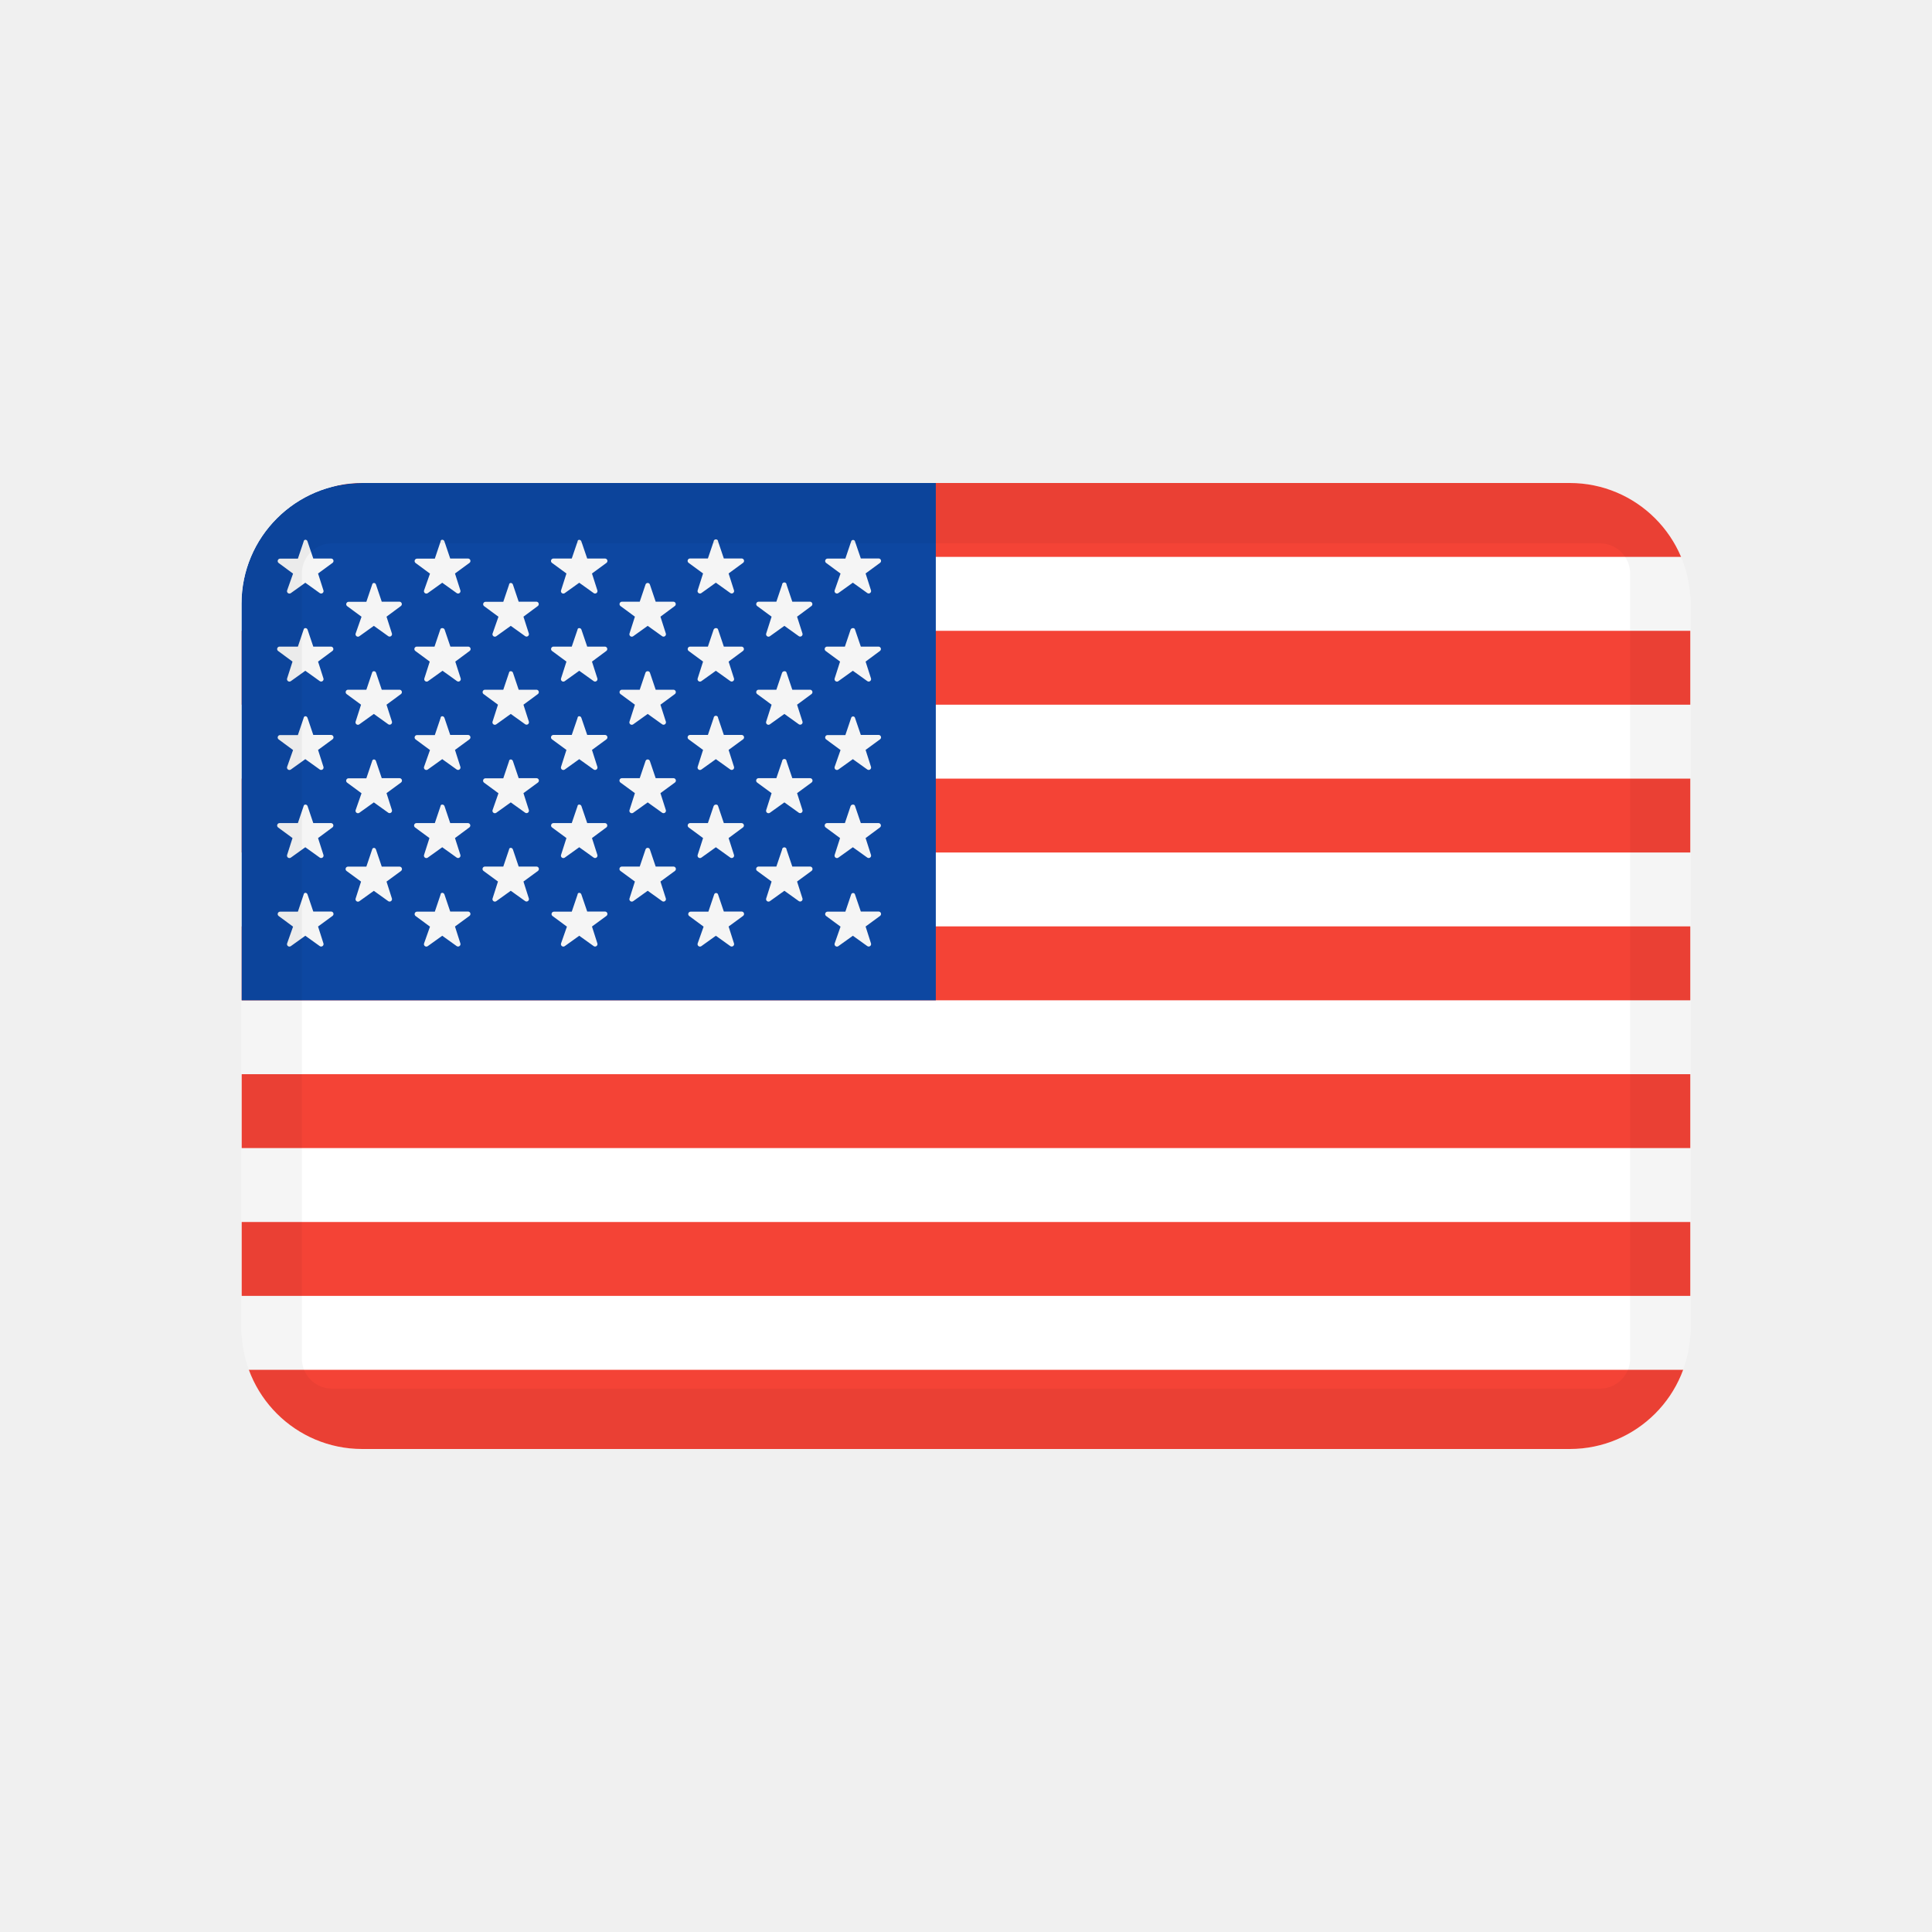
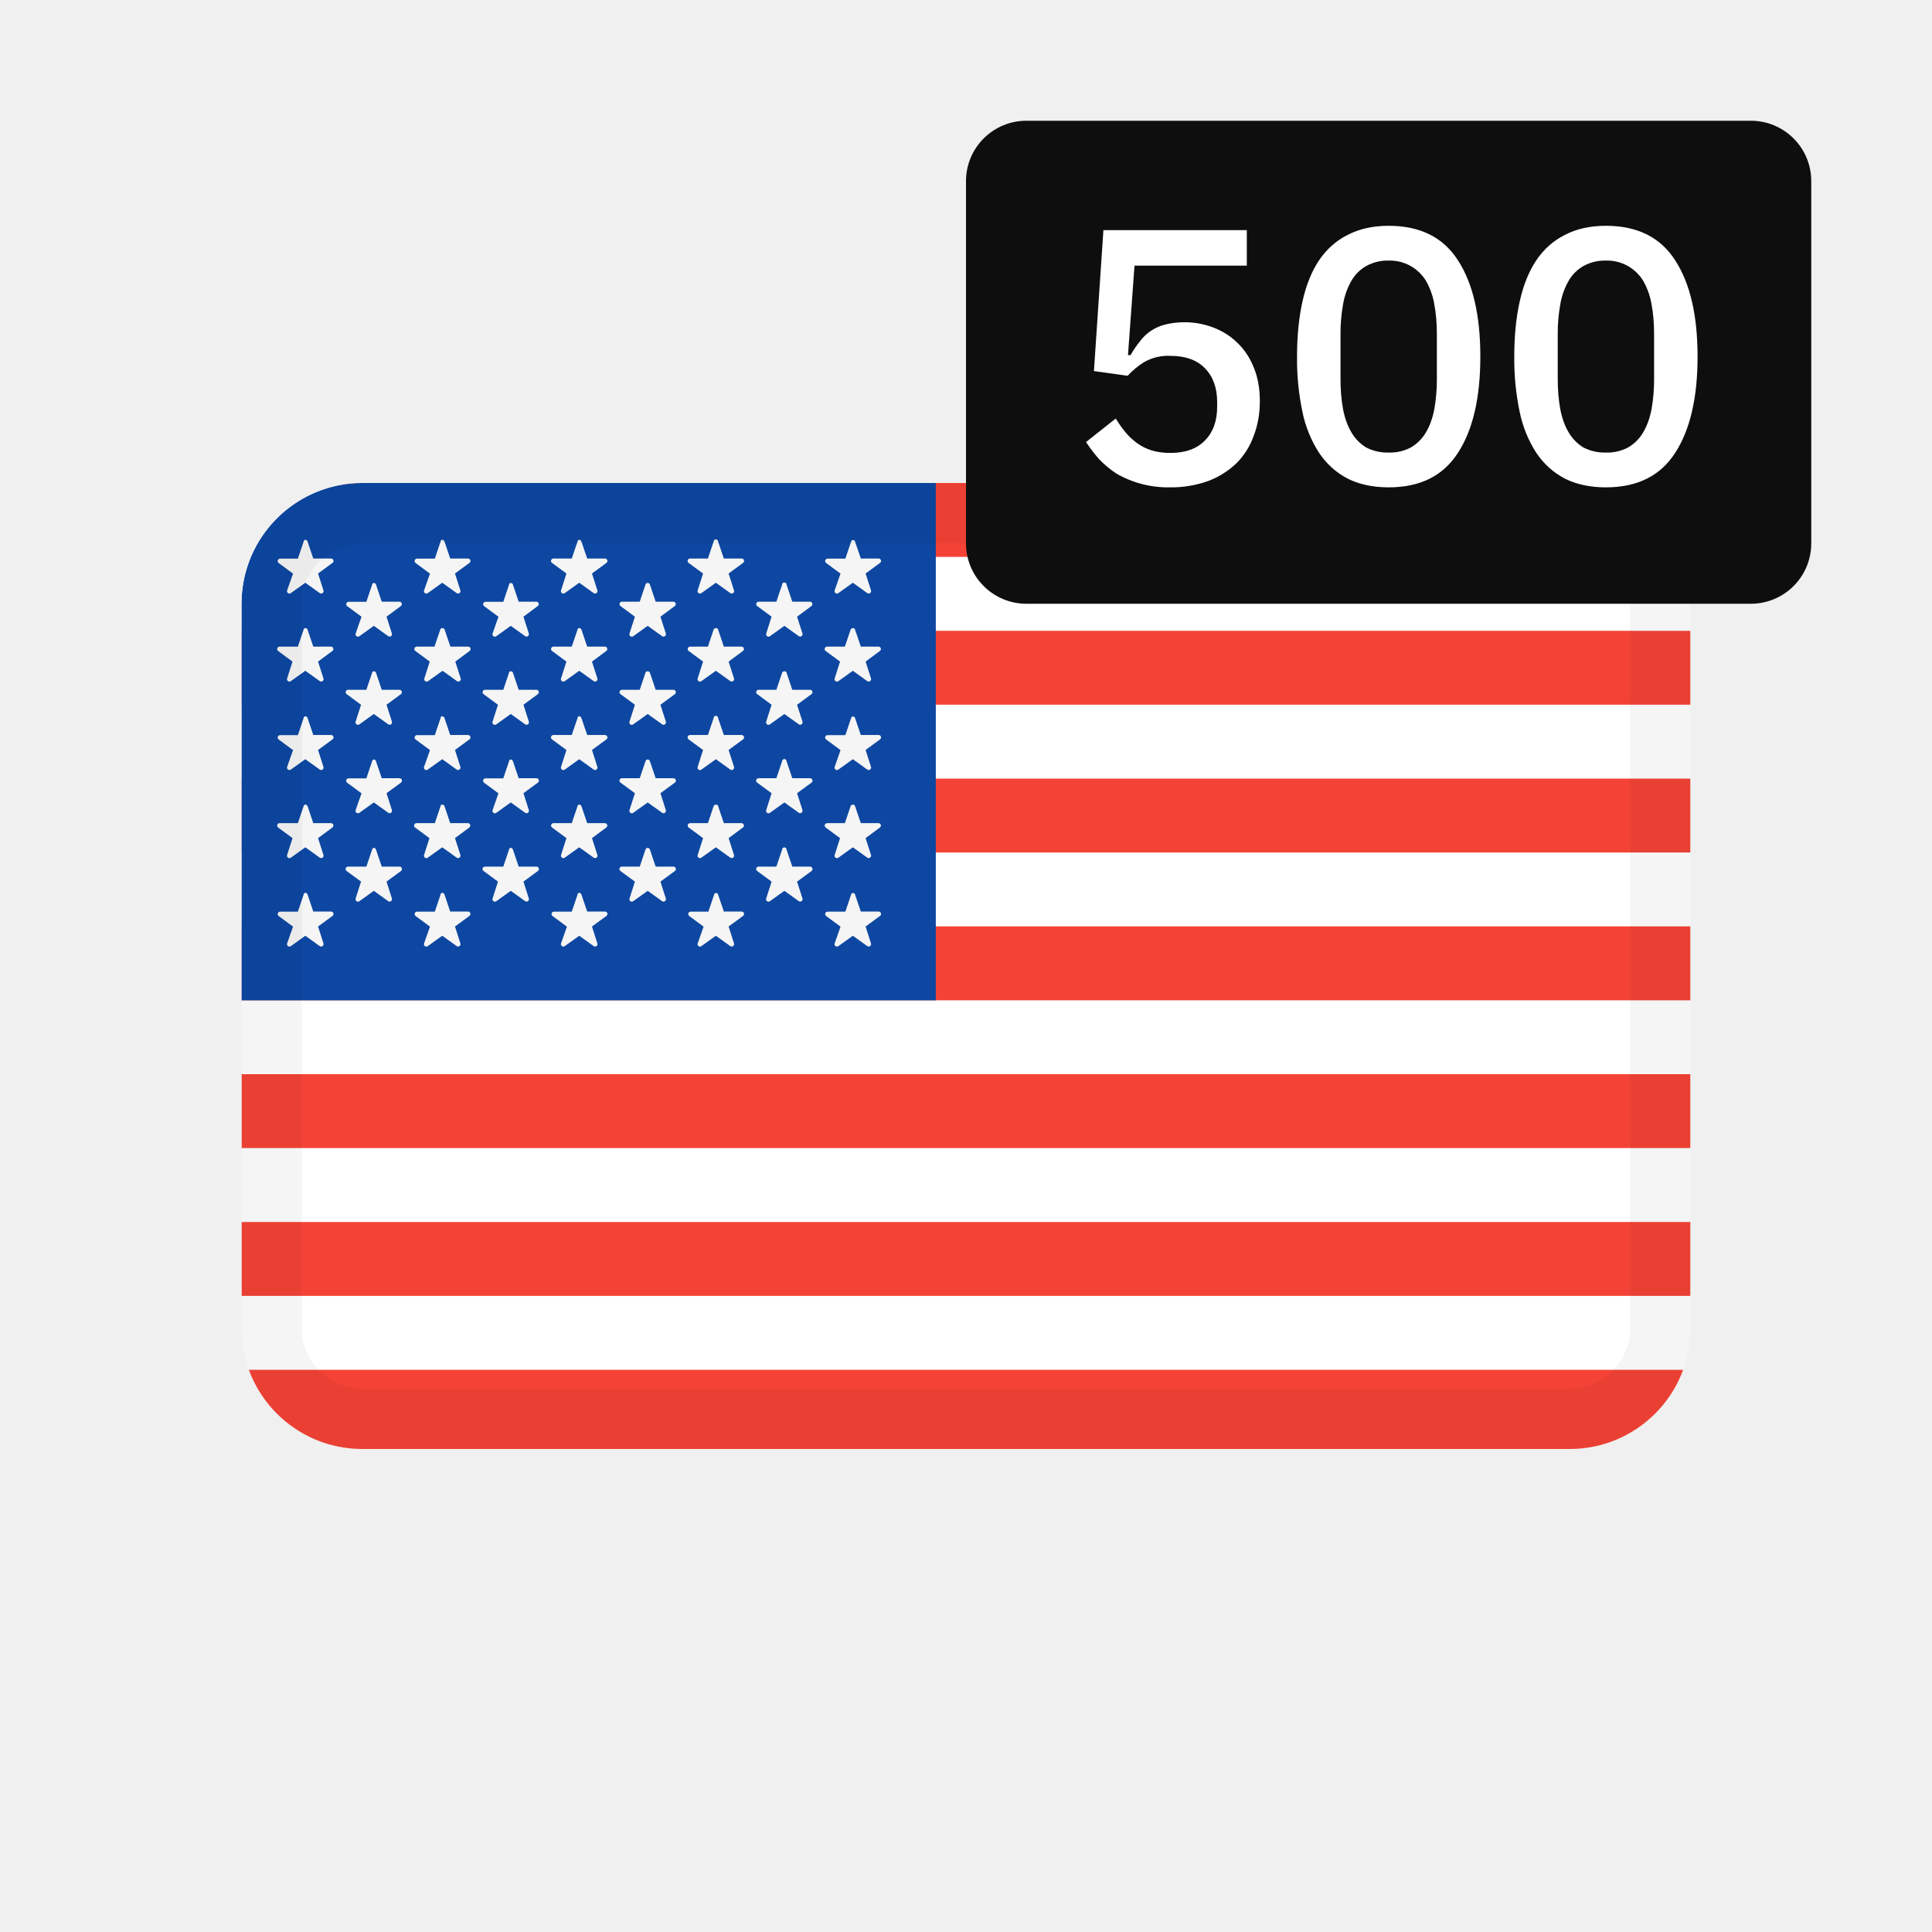
- <svg xmlns="http://www.w3.org/2000/svg" xmlns:xlink="http://www.w3.org/1999/xlink" width="32" height="32">
-   <defs>
-     <rect id="a" x="0" y="0" width="24" height="16" rx="2" />
-   </defs>
-   <g transform="translate(4 8)" fill="none" fill-rule="evenodd">
-     <mask id="b" fill="#fff">
-       <use xlink:href="#a" />
-     </mask>
-     <use fill="#FFF" fill-rule="nonzero" xlink:href="#a" />
-     <path d="M24 14.688c0 .725-.587 1.312-1.312 1.312H1.312A1.312 1.312 0 010 14.688h24zm0-2.448v1.224H0V12.24h24zm0-2.448v1.224H0V9.792h24zm0-2.448v1.224H0V7.344h24zm0-2.448V6.12H0V4.896h24zm0-2.448v1.224H0V2.448h24zM22.776 0c.634 0 1.155.482 1.218 1.099l.006.125H.688C.688.548 1.236 0 1.912 0h20.864z" fill="#F44336" fill-rule="nonzero" mask="url(#b)" />
-     <path d="M2 0h9.5v8.568H0V2a2 2 0 012-2z" fill="#0D47A1" fill-rule="nonzero" mask="url(#b)" />
-     <path d="M1.094 6.817l.095.281h.295a.04.04 0 01.024.072l-.24.176.09.282a.04.04 0 01-.061.043l-.24-.172-.24.172a.04.04 0 01-.062-.043l.099-.28-.24-.177A.04.04 0 01.638 7.1h.296l.095-.282c.005-.04.053-.04.065-.001zm9.035-.026c.016 0 .03.01.033.026l.096.281h.295a.04.04 0 01.024.072l-.24.176.09.282a.04.04 0 01-.061.043l-.24-.172-.24.172a.04.04 0 01-.062-.043l.098-.28-.24-.177a.04.04 0 01.024-.071h.296l.095-.282a.034.034 0 01.032-.027zm-2.269 0c.016 0 .03.01.034.026l.095.281h.295a.04.04 0 01.024.072l-.24.176.09.282a.04.04 0 01-.061.043l-.24-.172-.24.172a.04.04 0 01-.062-.043l.099-.28-.24-.177a.04.04 0 01.024-.071h.295l.095-.282a.034.034 0 01.032-.027zm-4.498.026l.095.281h.295a.04.04 0 01.024.072l-.24.176.09.282a.04.04 0 01-.061.043l-.24-.172-.24.172a.04.04 0 01-.062-.043l.099-.28-.24-.177a.04.04 0 01.024-.071h.296l.095-.282c0-.04.053-.04.065-.001zm2.268 0l.096.281h.295a.04.04 0 01.024.072l-.24.176.09.282a.04.04 0 01-.061.043l-.24-.172-.24.172a.04.04 0 01-.062-.043l.098-.28-.24-.177a.04.04 0 01.024-.071h.296l.096-.282c0-.04.053-.04.064-.001zm-3.402-.744l.095.281h.295a.04.04 0 01.024.072l-.24.176.09.282a.04.04 0 01-.06.043l-.24-.172-.24.172a.04.04 0 01-.062-.043l.09-.282-.24-.176a.04.04 0 01.024-.072h.304l.095-.281c.006-.039.054-.039.065 0zM9.01 6.04a.037.037 0 01.018.032l.095.281h.295a.04.04 0 01.024.072l-.24.176.09.282a.04.04 0 01-.06.043l-.24-.172-.24.172a.04.04 0 01-.062-.043l.09-.282-.24-.176a.04.04 0 01.024-.072h.295l.095-.281a.037.037 0 01.056-.032zm-2.245.032l.095.281h.295a.04.04 0 01.024.072l-.24.176.09.282a.04.04 0 01-.061.043l-.24-.172-.24.172a.04.04 0 01-.062-.043l.09-.282-.24-.176a.04.04 0 01.025-.072h.295l.095-.281c.01-.039.063-.039.074 0zm-2.269 0l.095.281h.295a.04.04 0 01.024.072l-.24.176.09.282a.04.04 0 01-.06.043l-.24-.172-.24.172a.04.04 0 01-.062-.043l.09-.282-.24-.176a.04.04 0 01.024-.072h.304l.095-.281c.001-.039.054-.039.065 0zm-1.134-.721l.095.282h.295a.04.04 0 01.024.07l-.24.178.09.281a.04.04 0 01-.061.043l-.24-.172-.24.172a.04.04 0 01-.062-.043l.09-.281-.24-.177a.04.04 0 01.025-.071h.304l.095-.282c0-.033.053-.033.065 0zm6.8 0l.096.282h.295a.04.04 0 01.024.07l-.24.178.09.281a.04.04 0 01-.061.043l-.24-.172-.24.172a.04.04 0 01-.062-.043l.09-.281-.24-.177a.04.04 0 01.024-.071h.296l.095-.282c.014-.033.067-.033.073 0zm-9.068 0l.095.282h.295a.04.04 0 01.024.07l-.24.178.09.281a.04.04 0 01-.061.043l-.24-.172-.24.172a.04.04 0 01-.062-.043l.09-.281-.24-.177a.04.04 0 01.025-.071h.304l.095-.282c.005-.033.053-.033.065 0zm6.8 0l.095.282h.295a.04.04 0 01.024.07l-.24.178.09.281a.04.04 0 01-.061.043l-.24-.172-.24.172a.04.04 0 01-.062-.043l.09-.281-.24-.177a.04.04 0 01.025-.071h.295l.095-.282c.014-.033.067-.033.074 0zm-2.264 0l.096.282h.295a.04.04 0 01.024.07l-.24.178.09.281a.04.04 0 01-.061.043l-.24-.172-.24.172a.04.04 0 01-.062-.043l.09-.281-.24-.177a.04.04 0 01.024-.071h.304l.096-.282c0-.033.053-.033.064 0zm-3.402-.743l.095.281h.295a.04.04 0 01.024.072l-.24.176.09.282a.04.04 0 01-.06.043l-.24-.172-.24.172a.04.04 0 01-.062-.043l.098-.28-.24-.177a.04.04 0 01.024-.071h.296l.095-.282c.006-.04.054-.04.065-.001zm6.763-.037c.02 0 .037.016.037.037l.095.281h.295a.04.04 0 01.024.072l-.24.176.09.282a.04.04 0 01-.06.043l-.24-.172-.24.172a.04.04 0 01-.062-.043l.09-.282-.24-.176a.04.04 0 01.024-.072h.295l.095-.281c0-.02.017-.037.037-.037zm-2.226.037l.095.281h.295a.04.04 0 01.024.072l-.24.176.09.282a.04.04 0 01-.061.043l-.24-.172-.24.172a.04.04 0 01-.062-.043l.09-.282-.24-.176a.04.04 0 01.025-.072h.295l.095-.281c.01-.039.063-.039.074 0zm-2.269 0l.095.281h.295a.04.04 0 01.024.072l-.24.176.09.282a.04.04 0 01-.06.043l-.24-.172-.24.172a.04.04 0 01-.062-.043l.098-.28-.24-.177a.04.04 0 01.024-.071h.296l.095-.282c.001-.04.054-.04.065-.001zm-1.134-.716l.095.281h.295a.04.04 0 01.024.072l-.24.176.09.282a.04.04 0 01-.061.043l-.24-.172-.24.172a.04.04 0 01-.062-.043l.099-.28-.24-.177a.04.04 0 01.024-.071h.296l.095-.282c0-.04.053-.04.065-.001zm6.767-.026c.016 0 .03.01.033.026l.096.281h.295a.04.04 0 01.024.072l-.24.176.09.282a.04.04 0 01-.061.043l-.24-.172-.24.172a.04.04 0 01-.062-.043l.098-.28-.24-.177a.04.04 0 01.024-.071h.296l.095-.282a.034.034 0 01.032-.027zm-2.272-.011c.02 0 .037.016.037.037l.095.281h.295a.04.04 0 01.024.072l-.24.176.09.282a.04.04 0 01-.061.043l-.24-.172-.24.172a.04.04 0 01-.062-.043l.09-.282-.24-.176a.04.04 0 01.025-.072h.295l.095-.281c0-.02.016-.037.037-.037zm-6.763.037l.095.281h.295a.04.04 0 01.024.072l-.24.176.09.282a.04.04 0 01-.061.043l-.24-.172-.24.172a.04.04 0 01-.062-.043l.099-.28-.24-.177a.04.04 0 01.024-.071h.296l.095-.282c.005-.04.053-.04.065-.001zm4.536 0l.096.281h.295a.04.04 0 01.024.072l-.24.176.09.282a.04.04 0 01-.061.043l-.24-.172-.24.172a.04.04 0 01-.062-.043l.09-.282-.24-.176a.04.04 0 01.024-.072h.304l.096-.281c0-.039.053-.039.064 0zm-3.402-.75l.095.282h.295a.04.04 0 01.024.071l-.24.177.09.281a.04.04 0 01-.06.044l-.24-.172-.24.172a.04.04 0 01-.062-.044l.09-.281-.24-.177a.04.04 0 01.024-.071h.304l.095-.282c.006-.033.054-.033.065 0zm4.537 0l.095.282h.295a.04.04 0 01.024.071l-.24.177.09.281a.04.04 0 01-.061.044l-.24-.172-.24.172a.04.04 0 01-.062-.044l.09-.281-.24-.177a.04.04 0 01.025-.071h.295l.095-.282c.01-.033.063-.033.074 0zm-2.269 0l.095.282h.295a.04.04 0 01.024.071l-.24.177.09.281a.04.04 0 01-.06.044l-.24-.172-.24.172a.04.04 0 01-.062-.044l.09-.281-.24-.177a.04.04 0 01.024-.071h.304l.095-.282c.001-.033.054-.033.065 0zm4.532 0l.095.282h.295a.04.04 0 01.024.071l-.24.177.09.281a.04.04 0 01-.06.044l-.24-.172-.24.172a.04.04 0 01-.062-.044l.09-.281-.24-.177a.04.04 0 01.024-.071h.295l.095-.282c.015-.033.068-.033.074 0zM5.63 2.428l.096.282h.295a.04.04 0 01.024.07l-.24.178.09.281a.04.04 0 01-.061.043l-.24-.172-.24.172a.04.04 0 01-.062-.043l.09-.281-.24-.177a.04.04 0 01.024-.071h.304l.096-.282c0-.033.053-.033.064 0zm-4.536 0l.095.282h.295a.04.04 0 01.024.07l-.24.178.09.281a.04.04 0 01-.061.043l-.24-.172-.24.172a.04.04 0 01-.062-.043l.09-.281-.24-.177A.04.04 0 01.63 2.71h.304l.095-.282c.005-.033.053-.033.065 0zm2.27 0l.096.282h.297a.04.04 0 01.024.07l-.24.178.09.281a.04.04 0 01-.061.043l-.24-.172-.24.172a.04.04 0 01-.062-.043l.09-.281-.24-.177a.04.04 0 01.024-.071h.295l.095-.282c.006-.033.058-.033.073 0zm4.53 0l.095.282h.295a.04.04 0 01.024.07l-.24.178.09.281a.04.04 0 01-.061.043l-.24-.172-.24.172a.04.04 0 01-.062-.043l.09-.281-.24-.177a.04.04 0 01.025-.071h.295l.095-.282c.014-.033.067-.033.074 0zm2.268 0l.096.282h.295a.04.04 0 01.024.07l-.24.178.09.281a.04.04 0 01-.061.043l-.24-.172-.24.172a.04.04 0 01-.062-.043l.09-.281-.24-.177a.04.04 0 01.024-.071h.296l.095-.282c.014-.033.067-.033.073 0zm-3.397-.744l.095.282h.295a.04.04 0 01.024.07l-.24.178.09.281a.04.04 0 01-.061.043l-.24-.172-.24.172a.04.04 0 01-.062-.043l.09-.281-.24-.177a.04.04 0 01.025-.071h.295l.095-.282c.01-.038.063-.038.074 0zm-2.269 0l.095.282h.295a.04.04 0 01.024.07l-.24.178.09.281a.04.04 0 01-.06.043l-.24-.172-.24.172a.04.04 0 01-.062-.043l.098-.28-.24-.177a.04.04 0 01.024-.07h.296l.095-.282c.001-.04.054-.04.065-.002zm-2.268 0l.095.282h.295a.04.04 0 01.024.07l-.24.178.09.281a.04.04 0 01-.06.043l-.24-.172-.24.172a.04.04 0 01-.062-.043l.098-.28-.24-.177a.04.04 0 01.024-.07h.296l.095-.282c.006-.04.054-.04.065-.002zm6.782-.032a.037.037 0 01.018.032l.095.282h.295a.04.04 0 01.024.07l-.24.178.09.281a.04.04 0 01-.06.043l-.24-.172-.24.172a.04.04 0 01-.062-.043l.09-.281-.24-.177a.04.04 0 01.024-.071h.295l.095-.282a.037.037 0 01.056-.032zM1.094.97l.095.281h.295a.04.04 0 01.024.072l-.24.176.09.282a.04.04 0 01-.061.043l-.24-.172-.24.172a.04.04 0 01-.062-.043l.099-.28-.24-.177a.04.04 0 01.024-.071h.296L1.029.97c.005-.04.053-.04.065-.001zm2.268 0l.095.281h.295a.04.04 0 01.024.072l-.24.176.09.282a.04.04 0 01-.061.043l-.24-.172-.24.172a.04.04 0 01-.062-.043l.099-.28-.24-.177a.04.04 0 01.024-.071h.296L3.297.97c0-.04.053-.04.065-.001zm2.268 0l.096.281h.295a.04.04 0 01.024.072l-.24.176.09.282a.04.04 0 01-.061.043l-.24-.172-.24.172a.04.04 0 01-.062-.043l.09-.282-.24-.176a.04.04 0 01.024-.072h.304L5.566.97c0-.039.053-.039.064 0zM7.875.937a.037.037 0 01.019.032l.095.281h.295a.04.04 0 01.024.072l-.24.176.09.282a.04.04 0 01-.061.043l-.24-.172-.24.172a.04.04 0 01-.062-.043l.09-.282-.24-.176a.04.04 0 01.025-.072h.295L7.82.97a.037.037 0 01.055-.032zm2.254.006c.016 0 .03.01.033.026l.096.281h.295a.04.04 0 01.024.072l-.24.176.09.282a.04.04 0 01-.061.043l-.24-.172-.24.172a.04.04 0 01-.062-.043l.098-.28-.24-.177a.04.04 0 01.024-.071h.296l.095-.282a.034.034 0 01.032-.027z" fill="#F5F5F5" fill-rule="nonzero" mask="url(#b)" />
-     <rect stroke-opacity=".04" stroke="#000" fill-rule="nonzero" mask="url(#b)" x=".5" y=".5" width="23" height="15" rx="1" />
+ <svg xmlns="http://www.w3.org/2000/svg" width="32" height="32" fill="none">
+   <mask id="a" maskUnits="userSpaceOnUse" x="4" y="8" width="24" height="16">
+     <path d="M26 8H6a2 2 0 00-2 2v12a2 2 0 002 2h20a2 2 0 002-2V10a2 2 0 00-2-2z" fill="#fff" />
+   </mask>
+   <g mask="url(#a)">
+     <path d="M26 8H6a2 2 0 00-2 2v12a2 2 0 002 2h20a2 2 0 002-2V10a2 2 0 00-2-2z" fill="#fff" />
+     <path d="M28 22.688c0 .725-.587 1.312-1.312 1.312H5.312A1.312 1.312 0 014 22.688h24zm0-2.448v1.224H4V20.24h24zm0-2.448v1.224H4v-1.224h24zm0-2.448v1.224H4v-1.224h24zm0-2.448v1.224H4v-1.224h24zm0-2.448v1.224H4v-1.224h24zM26.776 8c.634 0 1.155.482 1.218 1.099l.006.125H4.688C4.688 8.548 5.236 8 5.912 8h20.864z" fill="#F44336" />
+     <path d="M6 8h9.5v8.568H4V10a2 2 0 012-2z" fill="#0D47A1" />
+     <path d="M5.094 14.817l.095.281h.295a.04.04 0 01.024.072l-.24.176.09.282a.04.04 0 01-.061.043l-.24-.172-.24.172a.04.04 0 01-.062-.043l.099-.28-.24-.177a.04.04 0 01.024-.071h.296l.095-.282c.005-.04.053-.04.065-.001zm9.035-.026c.016 0 .03.01.033.026l.096.281h.295a.04.04 0 01.024.072l-.24.176.09.282a.04.04 0 01-.061.043l-.24-.172-.24.172a.04.04 0 01-.062-.043l.098-.28-.24-.177a.04.04 0 01.024-.071h.296l.095-.282a.033.033 0 01.032-.027zm-2.269 0c.016 0 .03.01.034.026l.095.281h.295a.04.04 0 01.024.072l-.24.176.09.282a.04.04 0 01-.061.043l-.24-.172-.24.172a.04.04 0 01-.062-.043l.099-.28-.24-.177a.04.04 0 01.024-.071h.295l.095-.282a.033.033 0 01.032-.027zm-4.498.026l.095.281h.295a.04.04 0 01.024.072l-.24.176.09.282a.04.04 0 01-.061.043l-.24-.172-.24.172a.04.04 0 01-.062-.043l.099-.28-.24-.177a.04.04 0 01.024-.071h.296l.095-.282c0-.04.053-.04.065-.001zm2.268 0l.096.281h.295a.04.04 0 01.024.072l-.24.176.09.282a.04.04 0 01-.061.043l-.24-.172-.24.172a.04.04 0 01-.062-.043l.098-.28-.24-.177a.04.04 0 01.024-.071h.296l.096-.282c0-.04.053-.04.064-.001zm-3.402-.744l.095.281h.295a.04.04 0 01.024.072l-.24.176.09.282a.04.04 0 01-.06.043l-.24-.172-.24.172a.04.04 0 01-.062-.043l.09-.282-.24-.176a.04.04 0 01.024-.072h.304l.095-.281c.006-.039.054-.039.065 0zm6.782-.032a.037.037 0 01.018.032l.095.281h.295a.04.04 0 01.024.072l-.24.176.09.282a.04.04 0 01-.06.043l-.24-.172-.24.172a.04.04 0 01-.062-.043l.09-.282-.24-.176a.04.04 0 01.024-.072h.295l.095-.281a.037.037 0 01.056-.032zm-2.245.032l.095.281h.295a.04.04 0 01.024.072l-.24.176.09.282a.04.04 0 01-.061.043l-.24-.172-.24.172a.04.04 0 01-.062-.043l.09-.282-.24-.176a.04.04 0 01.025-.072h.295l.095-.281c.01-.039.063-.039.074 0zm-2.269 0l.095.281h.295a.04.04 0 01.024.072l-.24.176.09.282a.04.04 0 01-.06.043l-.24-.172-.24.172a.04.04 0 01-.062-.043l.09-.282-.24-.176a.04.04 0 01.024-.072h.304l.095-.281c.001-.039.054-.039.065 0zm-1.134-.721l.095.282h.295a.04.04 0 01.024.07l-.24.178.09.281a.04.04 0 01-.061.043l-.24-.172-.24.172a.04.04 0 01-.062-.043l.09-.281-.24-.177a.04.04 0 01.025-.071h.304l.095-.282c0-.033.053-.033.065 0zm6.8 0l.096.282h.295a.04.04 0 01.024.07l-.24.178.09.281a.04.04 0 01-.061.043l-.24-.172-.24.172a.04.04 0 01-.062-.043l.09-.281-.24-.177a.04.04 0 01.024-.071h.296l.095-.282c.014-.033.067-.033.073 0zm-9.068 0l.095.282h.295a.04.04 0 01.024.07l-.24.178.09.281a.04.04 0 01-.061.043l-.24-.172-.24.172a.04.04 0 01-.062-.043l.09-.281-.24-.177a.04.04 0 01.025-.071h.304l.095-.282c.005-.033.053-.033.065 0zm6.8 0l.095.282h.295a.04.04 0 01.024.07l-.24.178.09.281a.04.04 0 01-.061.043l-.24-.172-.24.172a.04.04 0 01-.062-.043l.09-.281-.24-.177a.04.04 0 01.025-.071h.295l.095-.282c.014-.033.067-.033.074 0zm-2.264 0l.096.282h.295a.04.04 0 01.024.07l-.24.178.09.281a.04.04 0 01-.061.043l-.24-.172-.24.172a.04.04 0 01-.062-.043l.09-.281-.24-.177a.04.04 0 01.024-.071h.304l.096-.282c0-.033.053-.033.064 0zm-3.402-.743l.095.281h.295a.04.04 0 01.024.072l-.24.176.09.282a.04.04 0 01-.06.043l-.24-.172-.24.172a.04.04 0 01-.062-.043l.098-.28-.24-.177a.04.04 0 01.024-.071h.296l.095-.282c.006-.04.054-.04.065-.001zm6.763-.037c.02 0 .037.017.037.037l.095.281h.295a.04.04 0 01.024.072l-.24.176.09.282a.04.04 0 01-.06.043l-.24-.172-.24.172a.04.04 0 01-.062-.043l.09-.282-.24-.176a.04.04 0 01.024-.072h.295l.095-.281c0-.02.017-.037.037-.037zm-2.226.037l.095.281h.295a.04.04 0 01.024.072l-.24.176.09.282a.04.04 0 01-.061.043l-.24-.172-.24.172a.04.04 0 01-.062-.043l.09-.282-.24-.176a.04.04 0 01.025-.072h.295l.095-.281c.01-.039.063-.039.074 0zm-2.269 0l.095.281h.295a.04.04 0 01.024.072l-.24.176.09.282a.04.04 0 01-.06.043l-.24-.172-.24.172a.04.04 0 01-.062-.043l.098-.28-.24-.177a.04.04 0 01.024-.071h.296l.095-.282c.001-.04.054-.04.065-.001zm-1.134-.716l.095.281h.295a.04.04 0 01.024.072l-.24.176.09.282a.04.04 0 01-.061.043l-.24-.172-.24.172a.04.04 0 01-.062-.043l.099-.28-.24-.177a.04.04 0 01.024-.071h.296l.095-.282c0-.04.053-.04.065-.001zm6.767-.026c.016 0 .03.01.033.026l.096.281h.295a.04.04 0 01.024.072l-.24.176.09.282a.04.04 0 01-.061.043l-.24-.172-.24.172a.04.04 0 01-.062-.043l.098-.28-.24-.177a.04.04 0 01.024-.071h.296l.095-.282a.033.033 0 01.032-.027zm-2.272-.011c.02 0 .037.017.037.037l.095.281h.295a.04.04 0 01.024.072l-.24.176.09.282a.04.04 0 01-.061.043l-.24-.172-.24.172a.04.04 0 01-.062-.043l.09-.282-.24-.176a.04.04 0 01.025-.072h.295l.095-.281c0-.02.016-.037.037-.037zm-6.763.037l.095.281h.295a.04.04 0 01.024.072l-.24.176.09.282a.04.04 0 01-.061.043l-.24-.172-.24.172a.04.04 0 01-.062-.043l.099-.28-.24-.177a.04.04 0 01.024-.071h.296l.095-.282c.005-.04.053-.04.065-.001zm4.536 0l.096.281h.295a.04.04 0 01.024.072l-.24.176.09.282a.04.04 0 01-.061.043l-.24-.172-.24.172a.04.04 0 01-.062-.043l.09-.282-.24-.176a.04.04 0 01.024-.072h.304l.096-.281c0-.039.053-.039.064 0zm-3.402-.75l.095.282h.295a.04.04 0 01.024.071l-.24.177.09.281a.04.04 0 01-.06.044l-.24-.172-.24.172a.04.04 0 01-.062-.044l.09-.281-.24-.177a.04.04 0 01.024-.071h.304l.095-.282c.006-.033.054-.033.065 0zm4.537 0l.095.282h.295a.04.04 0 01.024.071l-.24.177.09.281a.04.04 0 01-.061.044l-.24-.172-.24.172a.04.04 0 01-.062-.044l.09-.281-.24-.177a.04.04 0 01.025-.071h.295l.095-.282c.01-.033.063-.033.074 0zm-2.269 0l.095.282h.295a.04.04 0 01.024.071l-.24.177.09.281a.04.04 0 01-.06.044l-.24-.172-.24.172a.04.04 0 01-.062-.044l.09-.281-.24-.177a.04.04 0 01.024-.071h.304l.095-.282c.001-.033.054-.033.065 0zm4.532 0l.095.282h.295a.04.04 0 01.024.071l-.24.177.09.281a.04.04 0 01-.06.044l-.24-.172-.24.172a.04.04 0 01-.062-.044l.09-.281-.24-.177a.04.04 0 01.024-.071h.295l.095-.282c.015-.033.068-.033.074 0zm-3.398-.715l.096.282h.295a.04.04 0 01.024.07l-.24.178.09.281a.04.04 0 01-.061.043l-.24-.172-.24.172a.04.04 0 01-.062-.043l.09-.281-.24-.177a.04.04 0 01.024-.071h.304l.096-.282c0-.033.053-.033.064 0zm-4.536 0l.095.282h.295a.04.04 0 01.024.07l-.24.178.09.281a.04.04 0 01-.061.043l-.24-.172-.24.172a.04.04 0 01-.062-.043l.09-.281-.24-.177a.04.04 0 01.025-.071h.304l.095-.282c.005-.033.053-.033.065 0zm2.27 0l.096.282h.297a.04.04 0 01.024.07l-.24.178.09.281a.04.04 0 01-.061.043l-.24-.172-.24.172a.04.04 0 01-.062-.043l.09-.281-.24-.177a.04.04 0 01.024-.071h.295l.095-.282c.006-.033.058-.033.073 0zm4.53 0l.095.282h.295a.04.04 0 01.024.07l-.24.178.09.281a.04.04 0 01-.061.043l-.24-.172-.24.172a.04.04 0 01-.062-.043l.09-.281-.24-.177a.04.04 0 01.025-.071h.295l.095-.282c.014-.033.067-.033.074 0zm2.268 0l.096.282h.295a.04.04 0 01.024.07l-.24.178.09.281a.04.04 0 01-.061.043l-.24-.172-.24.172a.04.04 0 01-.062-.043l.09-.281-.24-.177a.04.04 0 01.024-.071h.296l.095-.282c.014-.033.067-.033.073 0zm-3.397-.744l.095.282h.295a.04.04 0 01.024.07l-.24.178.09.281a.04.04 0 01-.061.043l-.24-.172-.24.172a.04.04 0 01-.062-.043l.09-.281-.24-.177a.04.04 0 01.025-.071h.295l.095-.282c.01-.038.063-.038.074 0zm-2.269 0l.095.282h.295a.04.04 0 01.024.07l-.24.178.09.281a.04.04 0 01-.06.043l-.24-.172-.24.172a.04.04 0 01-.062-.043l.098-.28-.24-.177a.04.04 0 01.024-.07h.296l.095-.282c.001-.04.054-.04.065-.002zm-2.268 0l.095.282h.295a.04.04 0 01.024.07l-.24.178.09.281a.04.04 0 01-.06.043l-.24-.172-.24.172a.04.04 0 01-.062-.043l.098-.28-.24-.177a.04.04 0 01.024-.07h.296l.095-.282c.006-.04.054-.04.065-.002zm6.782-.032a.037.037 0 01.018.032l.095.282h.295a.04.04 0 01.024.07l-.24.178.09.281a.04.04 0 01-.06.043l-.24-.172-.24.172a.04.04 0 01-.062-.043l.09-.281-.24-.177a.04.04 0 01.024-.071h.295l.095-.282a.037.037 0 01.056-.032zM5.094 8.97l.095.281h.295a.04.04 0 01.024.072l-.24.176.09.282a.04.04 0 01-.061.043l-.24-.172-.24.172a.04.04 0 01-.062-.043l.099-.28-.24-.177a.04.04 0 01.024-.071h.296l.095-.282c.005-.04.053-.04.065-.001zm2.268 0l.095.281h.295a.04.04 0 01.024.072l-.24.176.09.282a.04.04 0 01-.061.043l-.24-.172-.24.172a.04.04 0 01-.062-.043l.099-.28-.24-.177a.04.04 0 01.024-.071h.296l.095-.282c0-.04.053-.04.065-.001zm2.268 0l.096.281h.295a.04.04 0 01.024.072l-.24.176.09.282a.04.04 0 01-.061.043l-.24-.172-.24.172a.04.04 0 01-.062-.043l.09-.282-.24-.176a.04.04 0 01.024-.072h.304l.096-.281c0-.039.053-.039.064 0zm2.245-.032a.037.037 0 01.019.032l.095.281h.295a.04.04 0 01.024.072l-.24.176.09.282a.04.04 0 01-.061.043l-.24-.172-.24.172a.04.04 0 01-.062-.043l.09-.282-.24-.176a.04.04 0 01.025-.072h.295l.095-.281a.037.037 0 01.055-.032zm2.254.006c.016 0 .03.01.033.026l.096.281h.295a.04.04 0 01.024.072l-.24.176.09.282a.04.04 0 01-.061.043l-.24-.172-.24.172a.04.04 0 01-.062-.043l.098-.28-.24-.177a.04.04 0 01.024-.071h.296l.095-.282a.034.034 0 01.032-.027z" fill="#F5F5F5" />
+     <path fill-rule="evenodd" clip-rule="evenodd" d="M26 9H6a1 1 0 00-1 1v12a1 1 0 001 1h20a1 1 0 001-1V10a1 1 0 00-1-1zM6 8a2 2 0 00-2 2v12a2 2 0 002 2h20a2 2 0 002-2V10a2 2 0 00-2-2H6z" fill="#000" fill-opacity=".04" />
  </g>
+   <rect x="16" y="2" width="14" height="8" rx="1" fill="#0E0E0E" />
+   <path d="M20.651 4.4h-1.86l-.108 1.482h.043c.047-.084.098-.158.15-.222a.739.739 0 01.414-.282 1.345 1.345 0 01.81.048c.155.06.29.146.401.258.116.112.206.25.27.414.064.16.096.342.096.546 0 .208-.034.4-.102.576a1.23 1.23 0 01-.288.456 1.38 1.38 0 01-.474.294 1.81 1.81 0 01-.63.102 1.707 1.707 0 01-.882-.228 1.699 1.699 0 01-.288-.24 2.781 2.781 0 01-.215-.282l.492-.39c.052.084.105.16.162.228.056.068.12.128.192.18a.844.844 0 00.24.12c.091.028.195.042.311.042.248 0 .438-.068.57-.204.137-.136.205-.324.205-.564v-.072c0-.24-.069-.428-.204-.564-.133-.136-.322-.204-.57-.204a.803.803 0 00-.433.102 1.31 1.31 0 00-.276.228l-.558-.078.157-2.334h2.375V4.4zm2.35 3.672c-.26 0-.486-.048-.678-.144-.192-.1-.35-.242-.474-.426a1.975 1.975 0 01-.276-.678 4.224 4.224 0 01-.09-.918c0-.34.03-.644.09-.912.06-.272.152-.5.276-.684.124-.184.282-.324.474-.42.192-.1.418-.15.678-.15.52 0 .902.19 1.146.57.248.38.372.912.372 1.596s-.124 1.216-.372 1.596c-.244.38-.626.57-1.146.57zm0-.576a.74.74 0 00.366-.084.692.692 0 00.252-.252c.064-.108.11-.236.138-.384a2.79 2.79 0 00.042-.504V5.54c0-.184-.014-.35-.042-.498a1.18 1.18 0 00-.138-.39.7.7 0 00-.618-.336.732.732 0 00-.372.09.66.66 0 00-.246.246 1.18 1.18 0 00-.138.39 2.691 2.691 0 00-.042.498v.732c0 .184.014.352.042.504.028.148.074.276.138.384a.708.708 0 00.246.252.774.774 0 00.372.084zm3.598.576c-.26 0-.486-.048-.678-.144-.192-.1-.35-.242-.474-.426a1.975 1.975 0 01-.276-.678 4.224 4.224 0 01-.09-.918c0-.34.03-.644.09-.912.06-.272.152-.5.276-.684.124-.184.282-.324.474-.42.192-.1.418-.15.678-.15.52 0 .902.19 1.146.57.248.38.372.912.372 1.596s-.124 1.216-.372 1.596c-.244.38-.626.57-1.146.57zm0-.576a.74.74 0 00.366-.084.692.692 0 00.252-.252c.064-.108.11-.236.138-.384a2.79 2.79 0 00.042-.504V5.54c0-.184-.014-.35-.042-.498a1.18 1.18 0 00-.138-.39.7.7 0 00-.618-.336.732.732 0 00-.372.09.66.66 0 00-.246.246 1.18 1.18 0 00-.138.39 2.691 2.691 0 00-.042.498v.732c0 .184.014.352.042.504.028.148.074.276.138.384a.708.708 0 00.246.252.774.774 0 00.372.084z" fill="#fff" />
</svg>
